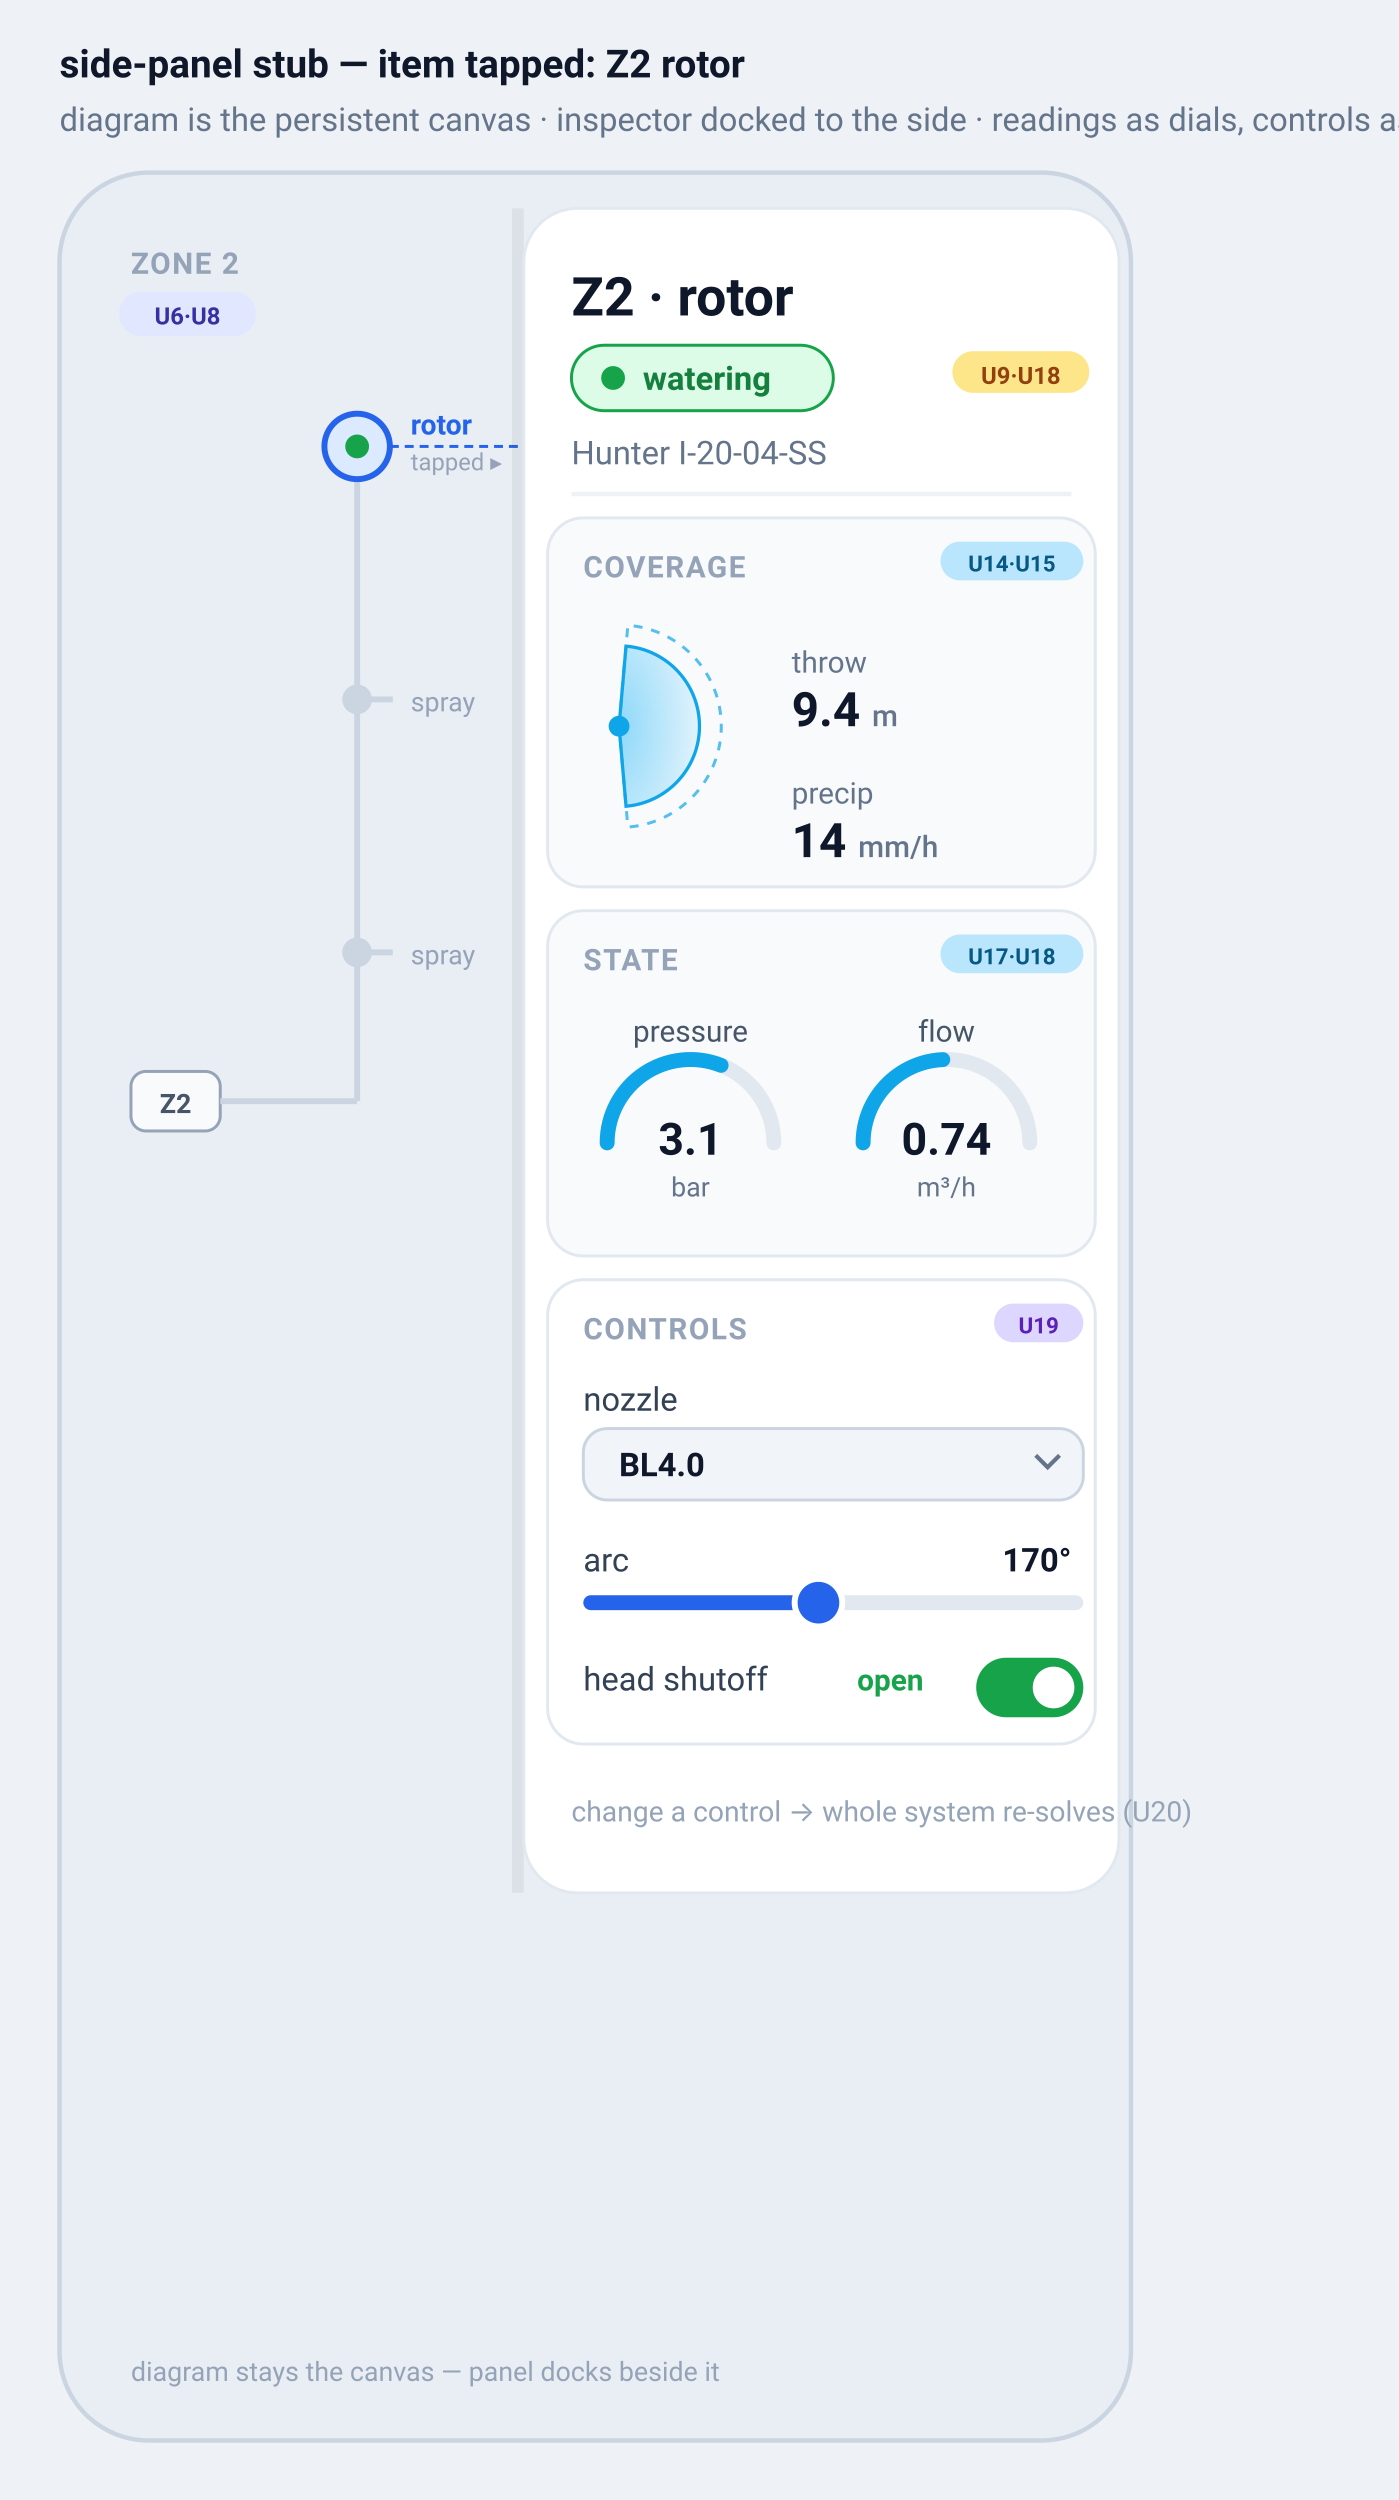
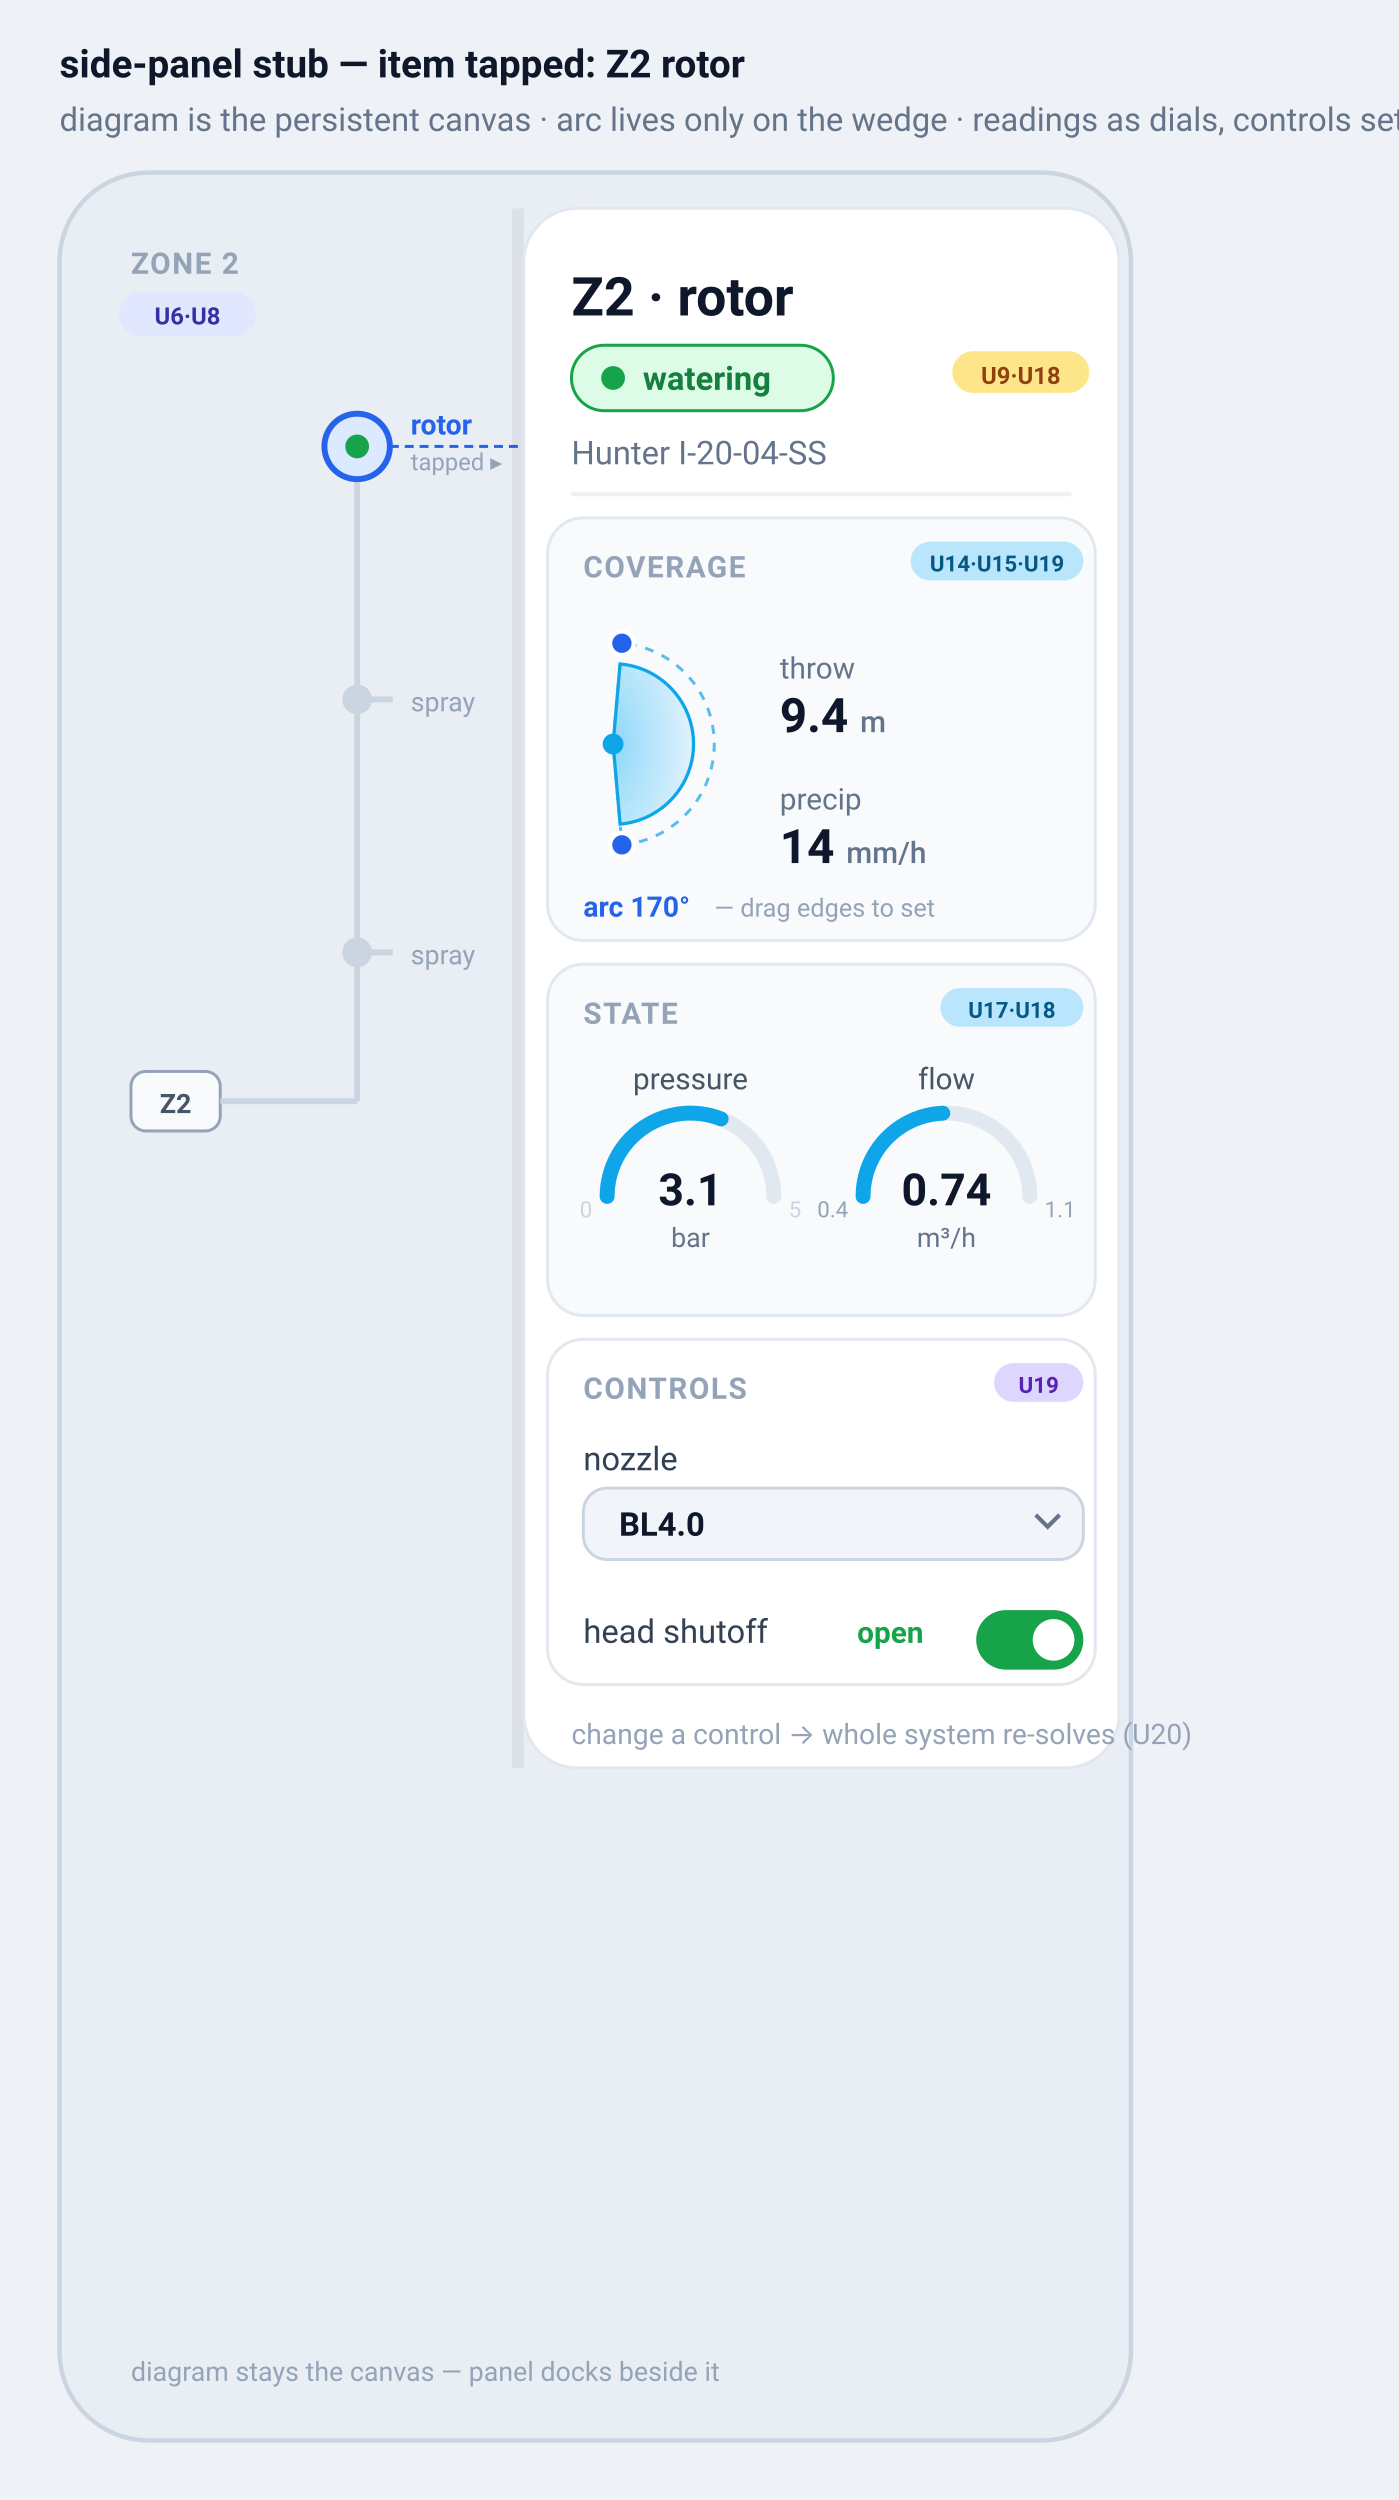
<svg xmlns="http://www.w3.org/2000/svg" width="470" height="840" viewBox="0 0 470 840" font-family="system-ui, -apple-system, Segoe UI, Roboto, sans-serif">
  <rect x="0" y="0" width="470" height="840" fill="#eef1f5" />
  <text x="20" y="26" font-size="13" font-weight="700" fill="#0f172a">side-panel stub — item tapped: Z2 rotor</text>
-   <text x="20" y="44" font-size="11" fill="#64748b">diagram is the persistent canvas · inspector docked to the side · readings as dials, controls as sliders</text>
+   <text x="20" y="44" font-size="11" fill="#64748b">diagram is the persistent canvas · arc lives only on the wedge · readings as dials, controls settable</text>
  <rect x="20" y="58" width="360" height="762" rx="30" fill="#e9eef4" stroke="#cbd5e1" stroke-width="1.5" />
  <text x="44" y="92" font-size="10" font-weight="600" fill="#94a3b8" letter-spacing="0.5">ZONE 2</text>
  <rect x="40" y="98" width="46" height="15" rx="7.5" fill="#e0e7ff" />
  <text x="63" y="109" font-size="8" font-weight="700" fill="#3730a3" text-anchor="middle">U6·U8</text>
  <rect x="44" y="360" width="30" height="20" rx="5" fill="#f8fafc" stroke="#94a3b8" />
  <text x="59" y="374" font-size="9" font-weight="600" fill="#475569" text-anchor="middle">Z2</text>
  <path d="M 74 370 H 120 M 120 150 V 370" fill="none" stroke="#cbd5e1" stroke-width="2" />
  <path d="M 120 150 h 12 M 120 235 h 12 M 120 320 h 12" fill="none" stroke="#cbd5e1" stroke-width="2" />
  <circle cx="120" cy="235" r="5" fill="#cbd5e1" />
  <text x="138" y="239" font-size="9" fill="#94a3b8">spray</text>
  <circle cx="120" cy="320" r="5" fill="#cbd5e1" />
  <text x="138" y="324" font-size="9" fill="#94a3b8">spray</text>
  <circle cx="120" cy="150" r="11" fill="#dbeafe" stroke="#2563eb" stroke-width="2" />
  <circle cx="120" cy="150" r="4" fill="#16a34a" />
  <text x="138" y="146" font-size="9.5" font-weight="600" fill="#2563eb">rotor</text>
  <text x="138" y="158" font-size="8" fill="#94a3b8">tapped ▸</text>
  <path d="M 131 150 H 176" fill="none" stroke="#2563eb" stroke-width="1" stroke-dasharray="3 2" />
  <text x="44" y="800" font-size="9" fill="#94a3b8">diagram stays the canvas — panel docks beside it</text>
-   <rect x="172" y="70" width="4" height="566" fill="#0f172a" opacity="0.06" />
-   <rect x="176" y="70" width="200" height="566" rx="18" fill="#ffffff" stroke="#e2e8f0" stroke-width="1" />
+   <rect x="172" y="70" width="4" height="524" fill="#0f172a" opacity="0.06" />
+   <rect x="176" y="70" width="200" height="524" rx="18" fill="#ffffff" stroke="#e2e8f0" stroke-width="1" />
  <text x="192" y="106" font-size="18" font-weight="700" fill="#0f172a">Z2 · rotor</text>
  <rect x="192" y="116" width="88" height="22" rx="11" fill="#dcfce7" stroke="#16a34a" stroke-width="1" />
  <circle cx="206" cy="127" r="4" fill="#16a34a" />
  <text x="216" y="131" font-size="11" font-weight="600" fill="#15803d">watering</text>
  <rect x="320" y="118" width="46" height="14" rx="7" fill="#fde68a" />
  <text x="343" y="129" font-size="8" font-weight="700" fill="#92400e" text-anchor="middle">U9·U18</text>
  <text x="192" y="156" font-size="11" fill="#64748b">Hunter I-20-04-SS</text>
  <line x1="192" y1="166" x2="360" y2="166" stroke="#eef1f5" stroke-width="1.5" />
-   <rect x="184" y="174" width="184" height="124" rx="12" fill="#f8fafc" stroke="#e2e8f0" stroke-width="1" />
+   <rect x="184" y="174" width="184" height="142" rx="12" fill="#f8fafc" stroke="#e2e8f0" stroke-width="1" />
  <text x="196" y="194" font-size="10" font-weight="600" fill="#94a3b8" letter-spacing="0.5">COVERAGE</text>
-   <rect x="316" y="182" width="48" height="13" rx="6.5" fill="#bae6fd" />
-   <text x="340" y="192" font-size="7.5" font-weight="700" fill="#075985" text-anchor="middle">U14·U15</text>
+   <rect x="306" y="182" width="58" height="13" rx="6.5" fill="#bae6fd" />
+   <text x="335" y="192" font-size="7.5" font-weight="700" fill="#075985" text-anchor="middle">U14·U15·U19</text>
  <defs>
    <radialGradient id="wedge" cx="0%" cy="50%" r="100%">
      <stop offset="0%" stop-color="#38bdf8" stop-opacity="0.55" />
      <stop offset="100%" stop-color="#38bdf8" stop-opacity="0.12" />
    </radialGradient>
  </defs>
-   <path d="M 208 244 L 210.96 210.1 A 34 34 0 0 1 210.96 277.9 Z" fill="none" stroke="#0ea5e9" stroke-width="1" stroke-dasharray="3 3" opacity="0.7" />
-   <path d="M 208 244 L 210.35 217.1 A 27 27 0 0 1 210.35 270.9 Z" fill="url(#wedge)" stroke="#0ea5e9" stroke-width="1.1" />
-   <circle cx="208" cy="244" r="3.5" fill="#0ea5e9" />
-   <text x="266" y="226" font-size="10" fill="#64748b">throw</text>
-   <text x="266" y="244" font-size="16" font-weight="700" fill="#0f172a">9.4 <tspan font-size="10" font-weight="500" fill="#64748b">m</tspan>
+   <path d="M 206 250 L 208.96 216.13 A 34 34 0 0 1 208.96 283.87 Z" fill="none" stroke="#0ea5e9" stroke-width="1" stroke-dasharray="3 3" opacity="0.7" />
+   <path d="M 206 250 L 208.35 223.1 A 27 27 0 0 1 208.35 276.9 Z" fill="url(#wedge)" stroke="#0ea5e9" stroke-width="1.1" />
+   <circle cx="206" cy="250" r="3.5" fill="#0ea5e9" />
+   <circle cx="208.96" cy="216.13" r="4" fill="#2563eb" stroke="#fff" stroke-width="1.5" />
+   <circle cx="208.96" cy="283.87" r="4" fill="#2563eb" stroke="#fff" stroke-width="1.5" />
+   <text x="262" y="228" font-size="10" fill="#64748b">throw</text>
+   <text x="262" y="246" font-size="16" font-weight="700" fill="#0f172a">9.4 <tspan font-size="10" font-weight="500" fill="#64748b">m</tspan>
  </text>
-   <text x="266" y="248" font-size="7.5" fill="#94a3b8"> </text>
-   <text x="266" y="270" font-size="10" fill="#64748b">precip</text>
-   <text x="266" y="288" font-size="16" font-weight="700" fill="#0f172a">14 <tspan font-size="10" font-weight="500" fill="#64748b">mm/h</tspan>
+   <text x="262" y="272" font-size="10" fill="#64748b">precip</text>
+   <text x="262" y="290" font-size="16" font-weight="700" fill="#0f172a">14 <tspan font-size="10" font-weight="500" fill="#64748b">mm/h</tspan>
  </text>
-   <rect x="184" y="306" width="184" height="116" rx="12" fill="#f8fafc" stroke="#e2e8f0" stroke-width="1" />
-   <text x="196" y="326" font-size="10" font-weight="600" fill="#94a3b8" letter-spacing="0.5">STATE</text>
-   <rect x="316" y="314" width="48" height="13" rx="6.5" fill="#bae6fd" />
-   <text x="340" y="324" font-size="7.5" font-weight="700" fill="#075985" text-anchor="middle">U17·U18</text>
-   <text x="232" y="350" font-size="10" fill="#475569" text-anchor="middle">pressure</text>
-   <path d="M 204 384 A 28 28 0 0 1 260 384" fill="none" stroke="#e2e8f0" stroke-width="5" stroke-linecap="round" />
-   <path d="M 204 384 A 28 28 0 0 1 242.3 357.96" fill="none" stroke="#0ea5e9" stroke-width="5" stroke-linecap="round" />
-   <text x="232" y="388" font-size="15" font-weight="700" fill="#0f172a" text-anchor="middle">3.1</text>
-   <text x="232" y="402" font-size="9" fill="#64748b" text-anchor="middle">bar</text>
-   <text x="318" y="350" font-size="10" fill="#475569" text-anchor="middle">flow</text>
-   <path d="M 290 384 A 28 28 0 0 1 346 384" fill="none" stroke="#e2e8f0" stroke-width="5" stroke-linecap="round" />
-   <path d="M 290 384 A 28 28 0 0 1 316.78 356.03" fill="none" stroke="#0ea5e9" stroke-width="5" stroke-linecap="round" />
-   <text x="318" y="388" font-size="15" font-weight="700" fill="#0f172a" text-anchor="middle">0.74</text>
-   <text x="318" y="402" font-size="9" fill="#64748b" text-anchor="middle">m³/h</text>
-   <rect x="184" y="430" width="184" height="156" rx="12" fill="#ffffff" stroke="#e2e8f0" stroke-width="1" />
-   <text x="196" y="450" font-size="10" font-weight="600" fill="#94a3b8" letter-spacing="0.5">CONTROLS</text>
-   <rect x="334" y="438" width="30" height="13" rx="6.5" fill="#ddd6fe" />
-   <text x="349" y="448" font-size="7.5" font-weight="700" fill="#5b21b6" text-anchor="middle">U19</text>
-   <text x="196" y="474" font-size="11" fill="#334155">nozzle</text>
-   <rect x="196" y="480" width="168" height="24" rx="8" fill="#f1f5f9" stroke="#cbd5e1" />
-   <text x="208" y="496" font-size="11" font-weight="600" fill="#0f172a">BL4.0</text>
-   <path d="M 348 489 l 4 4 l 4 -4" fill="none" stroke="#64748b" stroke-width="1.4" />
-   <text x="196" y="528" font-size="11" fill="#334155">arc</text>
-   <text x="360" y="528" font-size="11" font-weight="600" fill="#0f172a" text-anchor="end">170°</text>
-   <rect x="196" y="536" width="168" height="5" rx="2.5" fill="#e2e8f0" />
-   <rect x="196" y="536" width="79" height="5" rx="2.5" fill="#2563eb" />
-   <circle cx="275" cy="538.5" r="8" fill="#2563eb" stroke="#fff" stroke-width="2" />
-   <text x="196" y="568" font-size="11" fill="#334155">head shutoff</text>
-   <text x="288" y="568" font-size="10" fill="#16a34a" font-weight="600">open</text>
-   <rect x="328" y="557" width="36" height="20" rx="10" fill="#16a34a" />
-   <circle cx="354" cy="567" r="7" fill="#ffffff" />
-   <text x="192" y="612" font-size="9.5" fill="#94a3b8">change a control → whole system re-solves (U20)</text>
+   <text x="196" y="308" font-size="9.5" font-weight="600" fill="#2563eb">arc 170°</text>
+   <text x="240" y="308" font-size="8.5" fill="#94a3b8">— drag edges to set</text>
+   <rect x="184" y="324" width="184" height="118" rx="12" fill="#f8fafc" stroke="#e2e8f0" stroke-width="1" />
+   <text x="196" y="344" font-size="10" font-weight="600" fill="#94a3b8" letter-spacing="0.5">STATE</text>
+   <rect x="316" y="332" width="48" height="13" rx="6.5" fill="#bae6fd" />
+   <text x="340" y="342" font-size="7.5" font-weight="700" fill="#075985" text-anchor="middle">U17·U18</text>
+   <text x="232" y="366" font-size="10" fill="#475569" text-anchor="middle">pressure</text>
+   <path d="M 204 402 A 28 28 0 0 1 260 402" fill="none" stroke="#e2e8f0" stroke-width="5" stroke-linecap="round" />
+   <path d="M 204 402 A 28 28 0 0 1 242.3 375.96" fill="none" stroke="#0ea5e9" stroke-width="5" stroke-linecap="round" />
+   <text x="199" y="409" font-size="7.5" fill="#cbd5e1" text-anchor="end">0</text>
+   <text x="265" y="409" font-size="7.5" fill="#cbd5e1">5</text>
+   <text x="232" y="405" font-size="15" font-weight="700" fill="#0f172a" text-anchor="middle">3.1</text>
+   <text x="232" y="419" font-size="9" fill="#64748b" text-anchor="middle">bar</text>
+   <text x="318" y="366" font-size="10" fill="#475569" text-anchor="middle">flow</text>
+   <path d="M 290 402 A 28 28 0 0 1 346 402" fill="none" stroke="#e2e8f0" stroke-width="5" stroke-linecap="round" />
+   <path d="M 290 402 A 28 28 0 0 1 316.78 374.03" fill="none" stroke="#0ea5e9" stroke-width="5" stroke-linecap="round" />
+   <text x="285" y="409" font-size="7.5" fill="#94a3b8" text-anchor="end">0.4</text>
+   <text x="351" y="409" font-size="7.5" fill="#94a3b8">1.1</text>
+   <text x="318" y="405" font-size="15" font-weight="700" fill="#0f172a" text-anchor="middle">0.74</text>
+   <text x="318" y="419" font-size="9" fill="#64748b" text-anchor="middle">m³/h</text>
+   <rect x="184" y="450" width="184" height="116" rx="12" fill="#ffffff" stroke="#e2e8f0" stroke-width="1" />
+   <text x="196" y="470" font-size="10" font-weight="600" fill="#94a3b8" letter-spacing="0.5">CONTROLS</text>
+   <rect x="334" y="458" width="30" height="13" rx="6.5" fill="#ddd6fe" />
+   <text x="349" y="468" font-size="7.5" font-weight="700" fill="#5b21b6" text-anchor="middle">U19</text>
+   <text x="196" y="494" font-size="11" fill="#334155">nozzle</text>
+   <rect x="196" y="500" width="168" height="24" rx="8" fill="#f1f5f9" stroke="#cbd5e1" />
+   <text x="208" y="516" font-size="11" font-weight="600" fill="#0f172a">BL4.0</text>
+   <path d="M 348 509 l 4 4 l 4 -4" fill="none" stroke="#64748b" stroke-width="1.4" />
+   <text x="196" y="552" font-size="11" fill="#334155">head shutoff</text>
+   <text x="288" y="552" font-size="10" fill="#16a34a" font-weight="600">open</text>
+   <rect x="328" y="541" width="36" height="20" rx="10" fill="#16a34a" />
+   <circle cx="354" cy="551" r="7" fill="#ffffff" />
+   <text x="192" y="586" font-size="9.5" fill="#94a3b8">change a control → whole system re-solves (U20)</text>
</svg>
